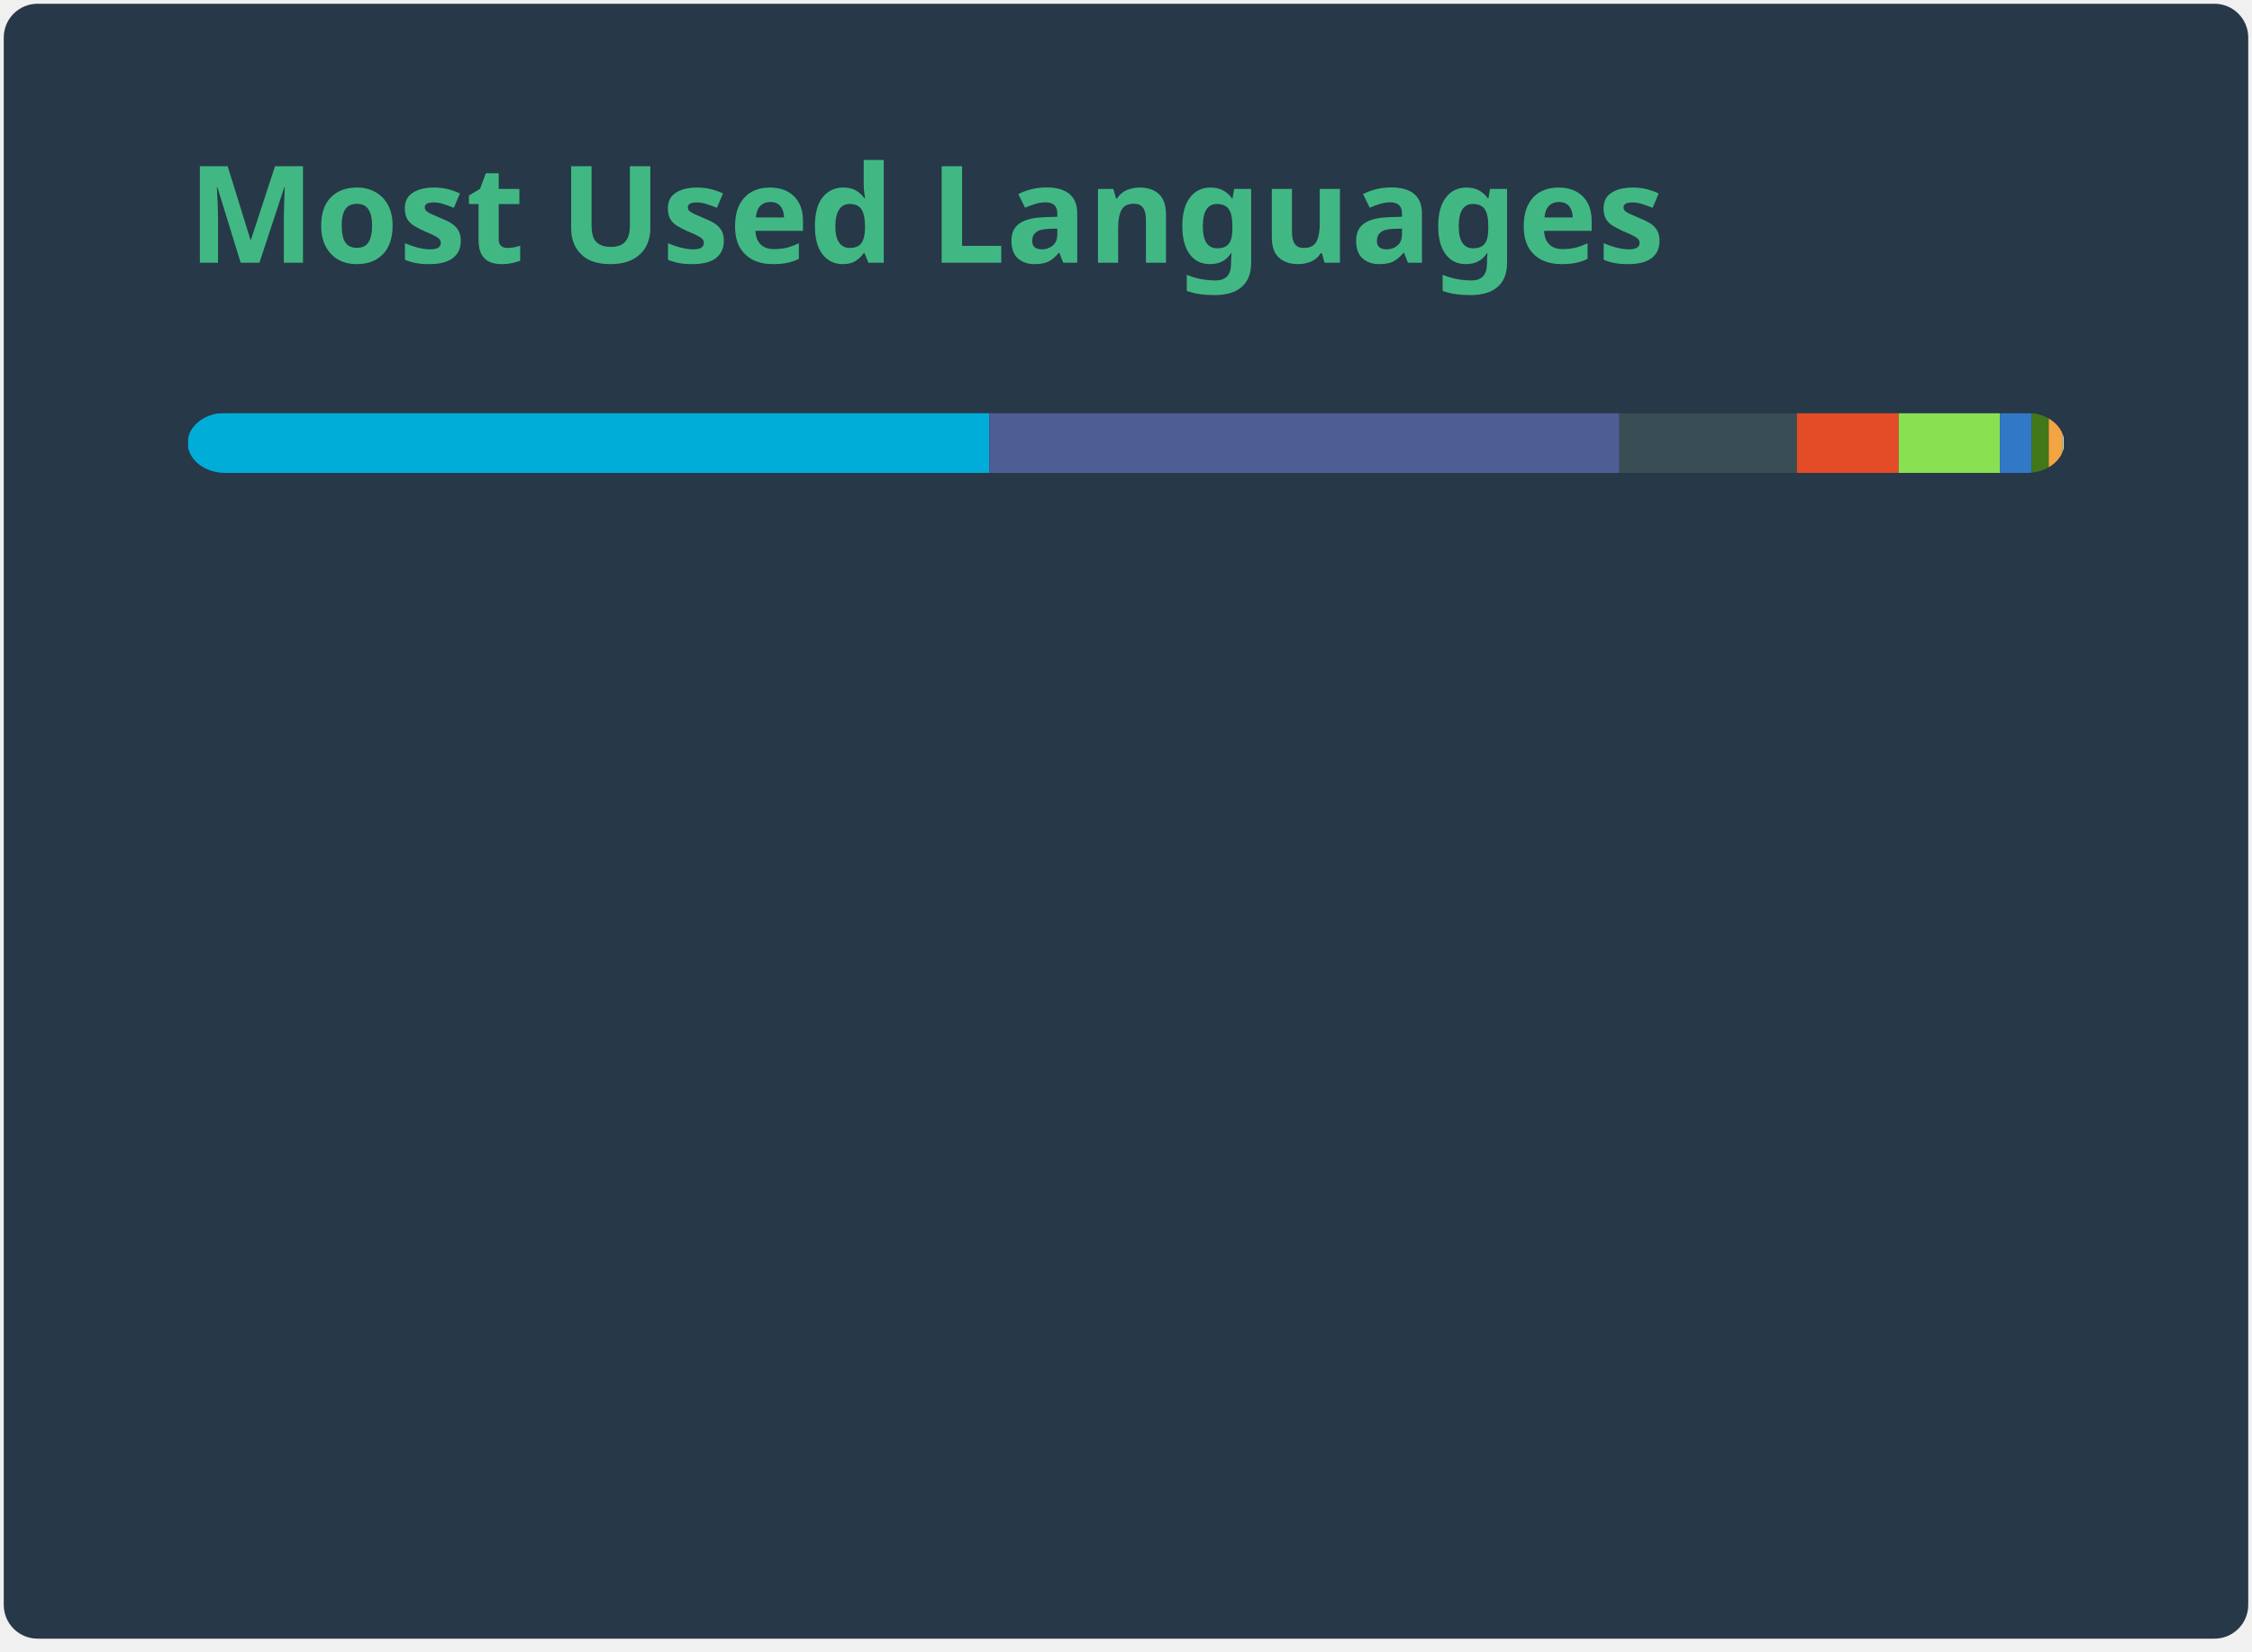
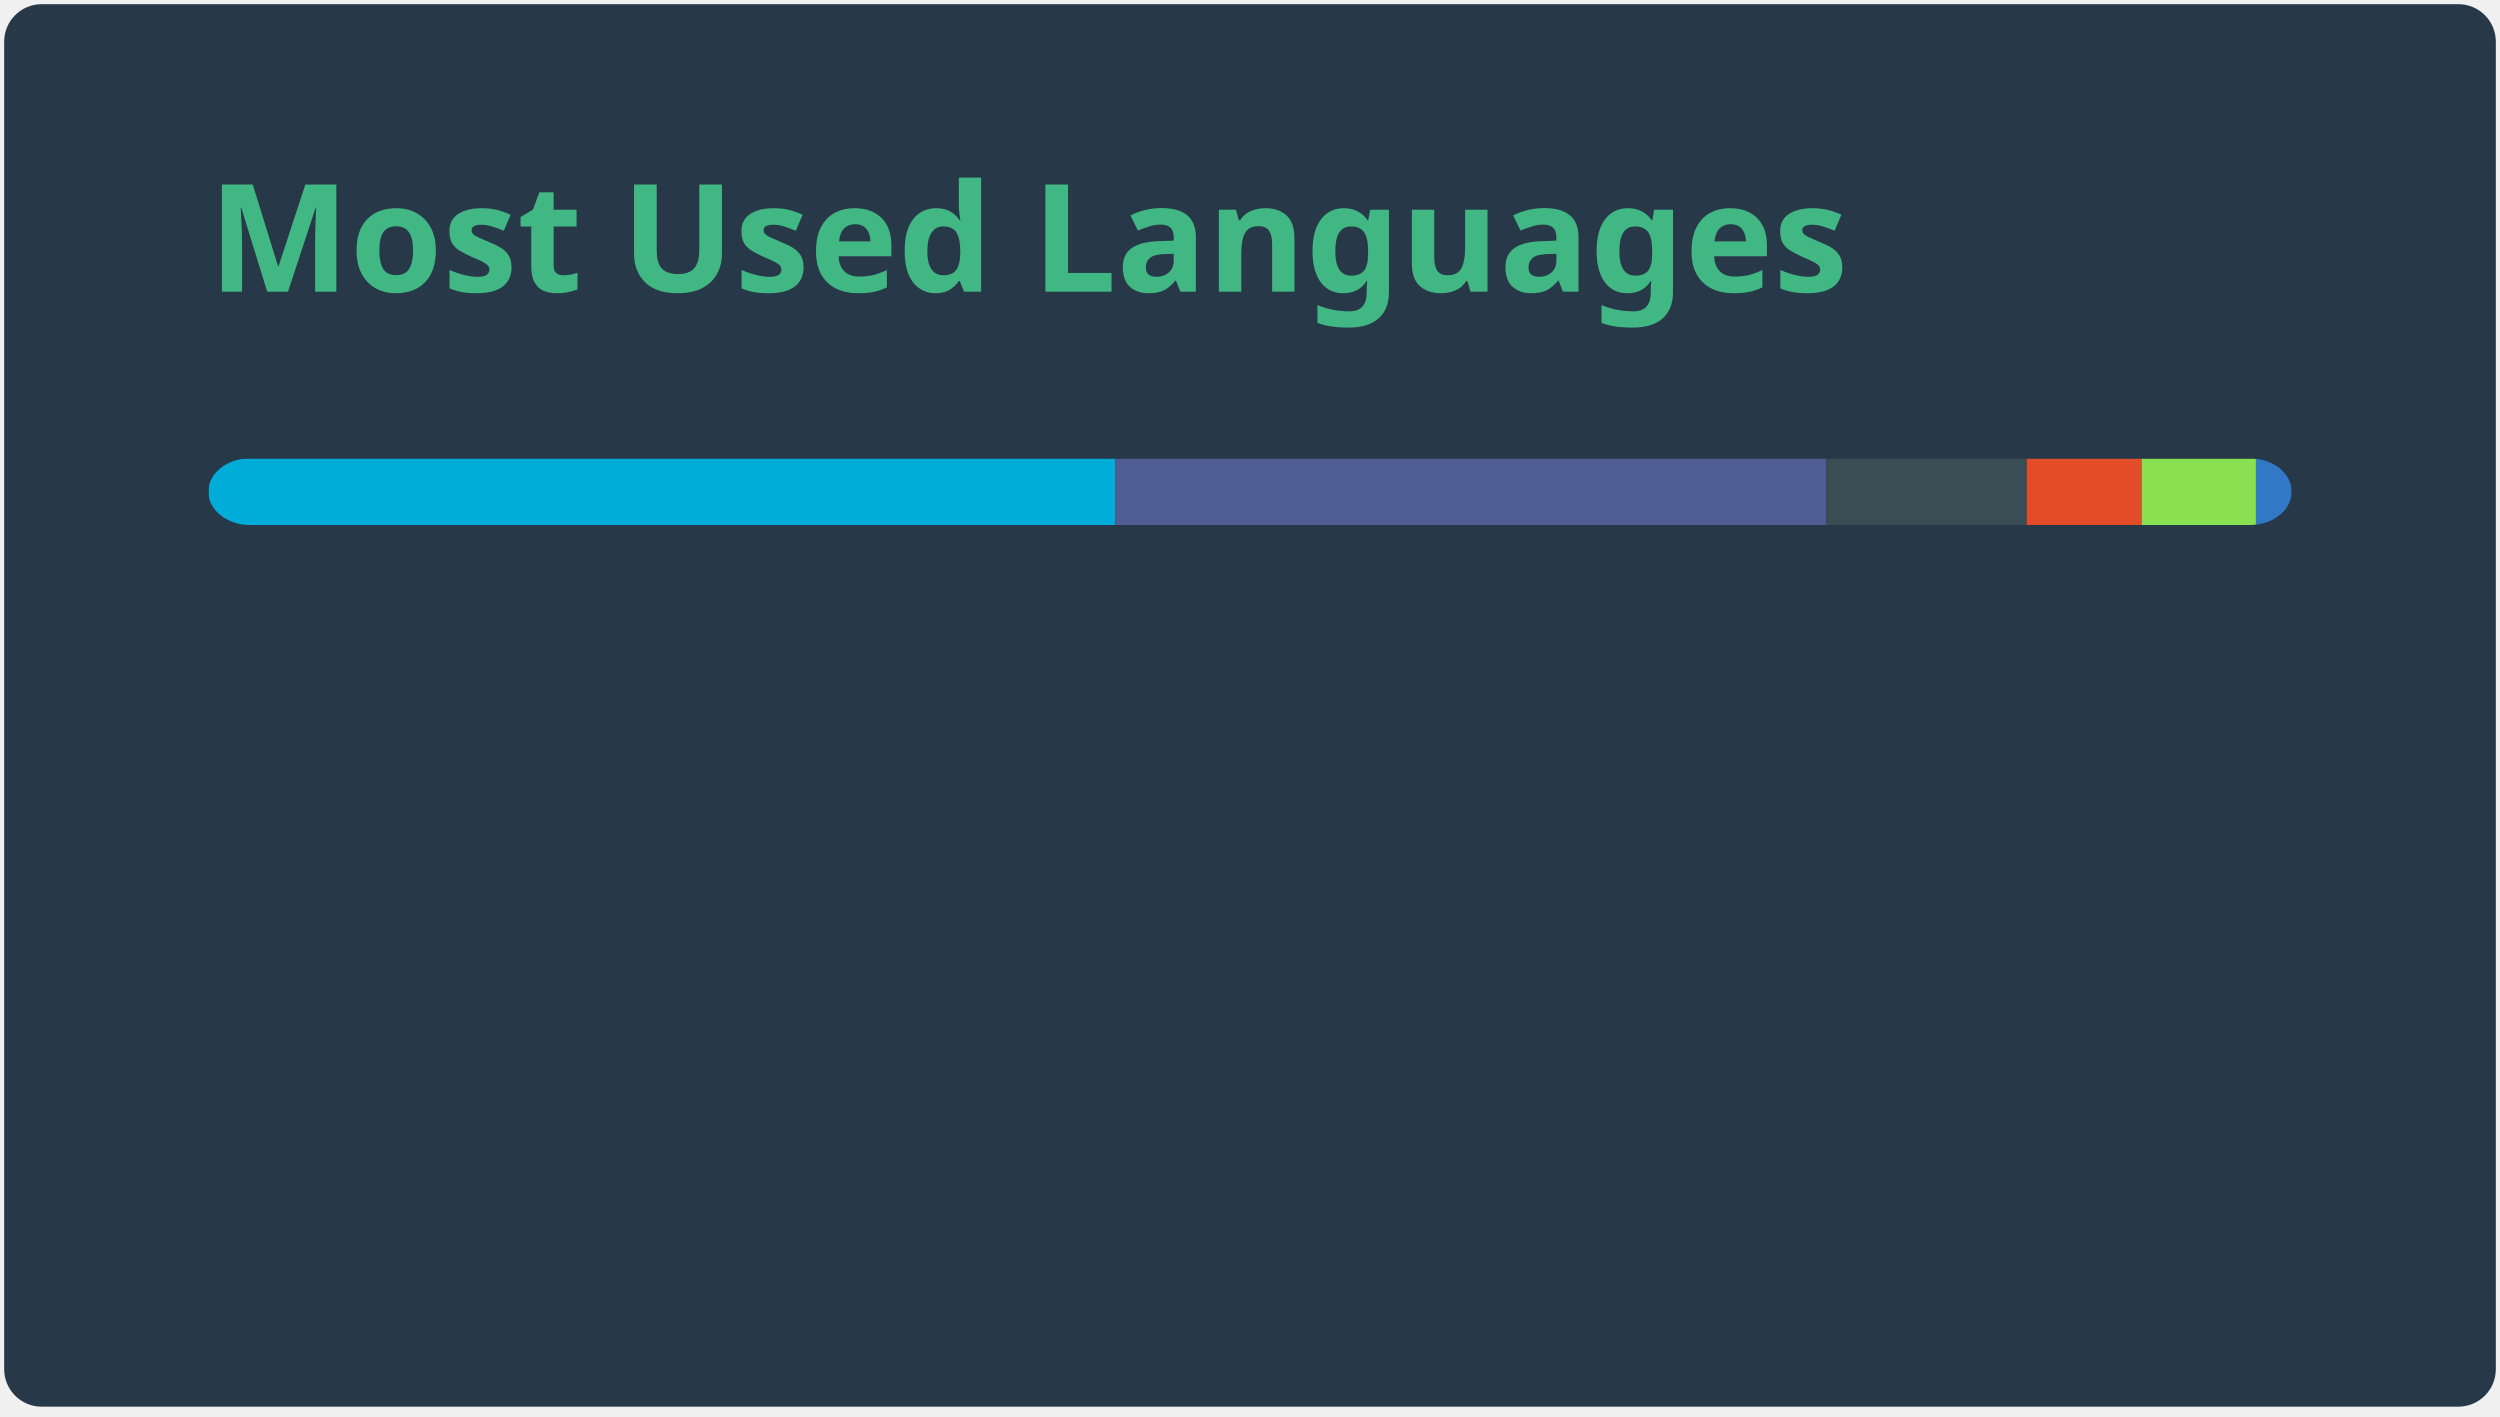
- <svg xmlns="http://www.w3.org/2000/svg" width="300" height="220" viewBox="0 0 300 220" fill="none" role="img" aria-labelledby="descId">
+ <svg xmlns="http://www.w3.org/2000/svg" width="300" height="170" viewBox="0 0 300 170" fill="none" role="img" aria-labelledby="descId">
  <style>
        .header {
            font: 600 18px 'Segoe UI', Ubuntu, Sans-Serif;
            fill: #41b883;
            animation: fadeInAnimation 0.8s ease-in-out forwards;
        }
        @supports(-moz-appearance: auto) {
             
            .header { font-size: 15.5px; }
        }

        @keyframes slideInAnimation {
            from {
                width: 0;
            }
            to {
                width: calc(100%-100px);
            }
        }
        @keyframes growWidthAnimation {
            from {
                width: 0;
            }
            to {
                width: 100%;
            }
        }
        .stat {
            font: 600 14px 'Segoe UI', Ubuntu, "Helvetica Neue", Sans-Serif; fill: #fffefe;
        }
        @supports(-moz-appearance: auto) {
             
            .stat { font-size:12px; }
        }
        .bold { font-weight: 700 }
        .lang-name {
            font: 400 11px "Segoe UI", Ubuntu, Sans-Serif;
            fill: #fffefe;
        }
        .stagger {
            opacity: 0;
            animation: fadeInAnimation 0.3s ease-in-out forwards;
        }
        #rect-mask rect{
            animation: slideInAnimation 1s ease-in-out forwards;
        }
        .lang-progress{
            animation: growWidthAnimation 0.6s ease-in-out forwards;
        }



         
        @keyframes scaleInAnimation {
            from {
                transform: translate(-5px, 5px) scale(0);
            }
            to {
                transform: translate(-5px, 5px) scale(1);
            }
        }
        @keyframes fadeInAnimation {
            from {
                opacity: 0;
            }
            to {
                opacity: 1;
            }
        }
    </style>
  <rect x="0.5" y="0.5" rx="4.5" height="99%" stroke="#e4e2e2" width="299" fill="#273849" stroke-opacity="0" />
  <g transform="translate(25, 35)">
    <g transform="translate(0, 0)">
      <text x="0" y="0" class="header">Most Used Languages</text>
    </g>
  </g>
  <g transform="translate(0, 55)">
    <svg x="25">
      <mask id="rect-mask">
        <rect x="0" y="0" width="250" height="8" fill="white" rx="5" />
      </mask>
-       <rect mask="url(#rect-mask)" x="0" y="0" width="106.799" height="8" fill="#00ADD8" />
-       <rect mask="url(#rect-mask)" x="106.799" y="0" width="83.927" height="8" fill="#4F5D95" />
-       <rect mask="url(#rect-mask)" x="190.726" y="0" width="23.649" height="8" fill="#384d54" />
-       <rect mask="url(#rect-mask)" x="214.375" y="0" width="13.559" height="8" fill="#e34c26" />
-       <rect mask="url(#rect-mask)" x="227.934" y="0" width="13.485" height="8" fill="#89e051" />
-       <rect mask="url(#rect-mask)" x="241.419" y="0" width="4.217" height="8" fill="#3178c6" />
-       <rect mask="url(#rect-mask)" x="245.635" y="0" width="2.286" height="8" fill="#427819" />
-       <rect mask="url(#rect-mask)" x="247.922" y="0" width="1.812" height="8" fill="#f2a542" />
-       <rect mask="url(#rect-mask)" x="249.733" y="0" width="0.175" height="8" fill="#E6EFBB" />
-       <rect mask="url(#rect-mask)" x="249.908" y="0" width="0.092" height="8" fill="#663399" />
+       <rect mask="url(#rect-mask)" x="0" y="0" width="108.822" height="8" fill="#00ADD8" />
+       <rect mask="url(#rect-mask)" x="108.822" y="0" width="85.342" height="8" fill="#4F5D95" />
+       <rect mask="url(#rect-mask)" x="194.164" y="0" width="24.048" height="8" fill="#384d54" />
+       <rect mask="url(#rect-mask)" x="218.213" y="0" width="13.787" height="8" fill="#e34c26" />
+       <rect mask="url(#rect-mask)" x="232" y="0" width="13.713" height="8" fill="#89e051" />
+       <rect mask="url(#rect-mask)" x="245.712" y="0" width="4.288" height="8" fill="#3178c6" />
      <g transform="translate(0, 25)">
        <g transform="translate(0, 0)">
          <g transform="translate(0, 0)">
            <g class="stagger" style="animation-delay: 450ms">
              <circle cx="5" cy="6" r="5" fill="#00ADD8" />
              <text x="15" y="10" class="lang-name">
-                                     Go 42.72%
+                                     Go 43.53%
                                </text>
            </g>
          </g>
          <g transform="translate(0, 25)">
            <g class="stagger" style="animation-delay: 600ms">
              <circle cx="5" cy="6" r="5" fill="#4F5D95" />
              <text x="15" y="10" class="lang-name">
-                                     PHP 33.57%
+                                     PHP 34.14%
                                </text>
            </g>
          </g>
          <g transform="translate(0, 50)">
            <g class="stagger" style="animation-delay: 750ms">
              <circle cx="5" cy="6" r="5" fill="#384d54" />
              <text x="15" y="10" class="lang-name">
-                                     Dockerfile 9.46%
-                                 </text>
-             </g>
-           </g>
-           <g transform="translate(0, 75)">
-             <g class="stagger" style="animation-delay: 900ms">
-               <circle cx="5" cy="6" r="5" fill="#e34c26" />
-               <text x="15" y="10" class="lang-name">
-                                     HTML 5.42%
-                                 </text>
-             </g>
-           </g>
-           <g transform="translate(0, 100)">
-             <g class="stagger" style="animation-delay: 1050ms">
-               <circle cx="5" cy="6" r="5" fill="#89e051" />
-               <text x="15" y="10" class="lang-name">
-                                     Shell 5.39%
+                                     Dockerfile 9.62%
                                </text>
            </g>
          </g>
        </g>
        <g transform="translate(150, 0)">
          <g transform="translate(0, 0)">
            <g class="stagger" style="animation-delay: 450ms">
-               <circle cx="5" cy="6" r="5" fill="#3178c6" />
+               <circle cx="5" cy="6" r="5" fill="#e34c26" />
              <text x="15" y="10" class="lang-name">
-                                     TypeScript 1.69%
+                                     HTML 5.51%
                                </text>
            </g>
          </g>
          <g transform="translate(0, 25)">
            <g class="stagger" style="animation-delay: 600ms">
-               <circle cx="5" cy="6" r="5" fill="#427819" />
+               <circle cx="5" cy="6" r="5" fill="#89e051" />
              <text x="15" y="10" class="lang-name">
-                                     Makefile 0.91%
+                                     Shell 5.49%
                                </text>
            </g>
          </g>
          <g transform="translate(0, 50)">
            <g class="stagger" style="animation-delay: 750ms">
-               <circle cx="5" cy="6" r="5" fill="#f2a542" />
+               <circle cx="5" cy="6" r="5" fill="#3178c6" />
              <text x="15" y="10" class="lang-name">
-                                     Latte 0.72%
-                                 </text>
-             </g>
-           </g>
-           <g transform="translate(0, 75)">
-             <g class="stagger" style="animation-delay: 900ms">
-               <circle cx="5" cy="6" r="5" fill="#E6EFBB" />
-               <text x="15" y="10" class="lang-name">
-                                     AMPL 0.07%
-                                 </text>
-             </g>
-           </g>
-           <g transform="translate(0, 100)">
-             <g class="stagger" style="animation-delay: 1050ms">
-               <circle cx="5" cy="6" r="5" fill="#663399" />
-               <text x="15" y="10" class="lang-name">
-                                     CSS 0.04%
+                                     TypeScript 1.72%
                                </text>
            </g>
          </g>
        </g>
      </g>
    </svg>
  </g>
</svg>
